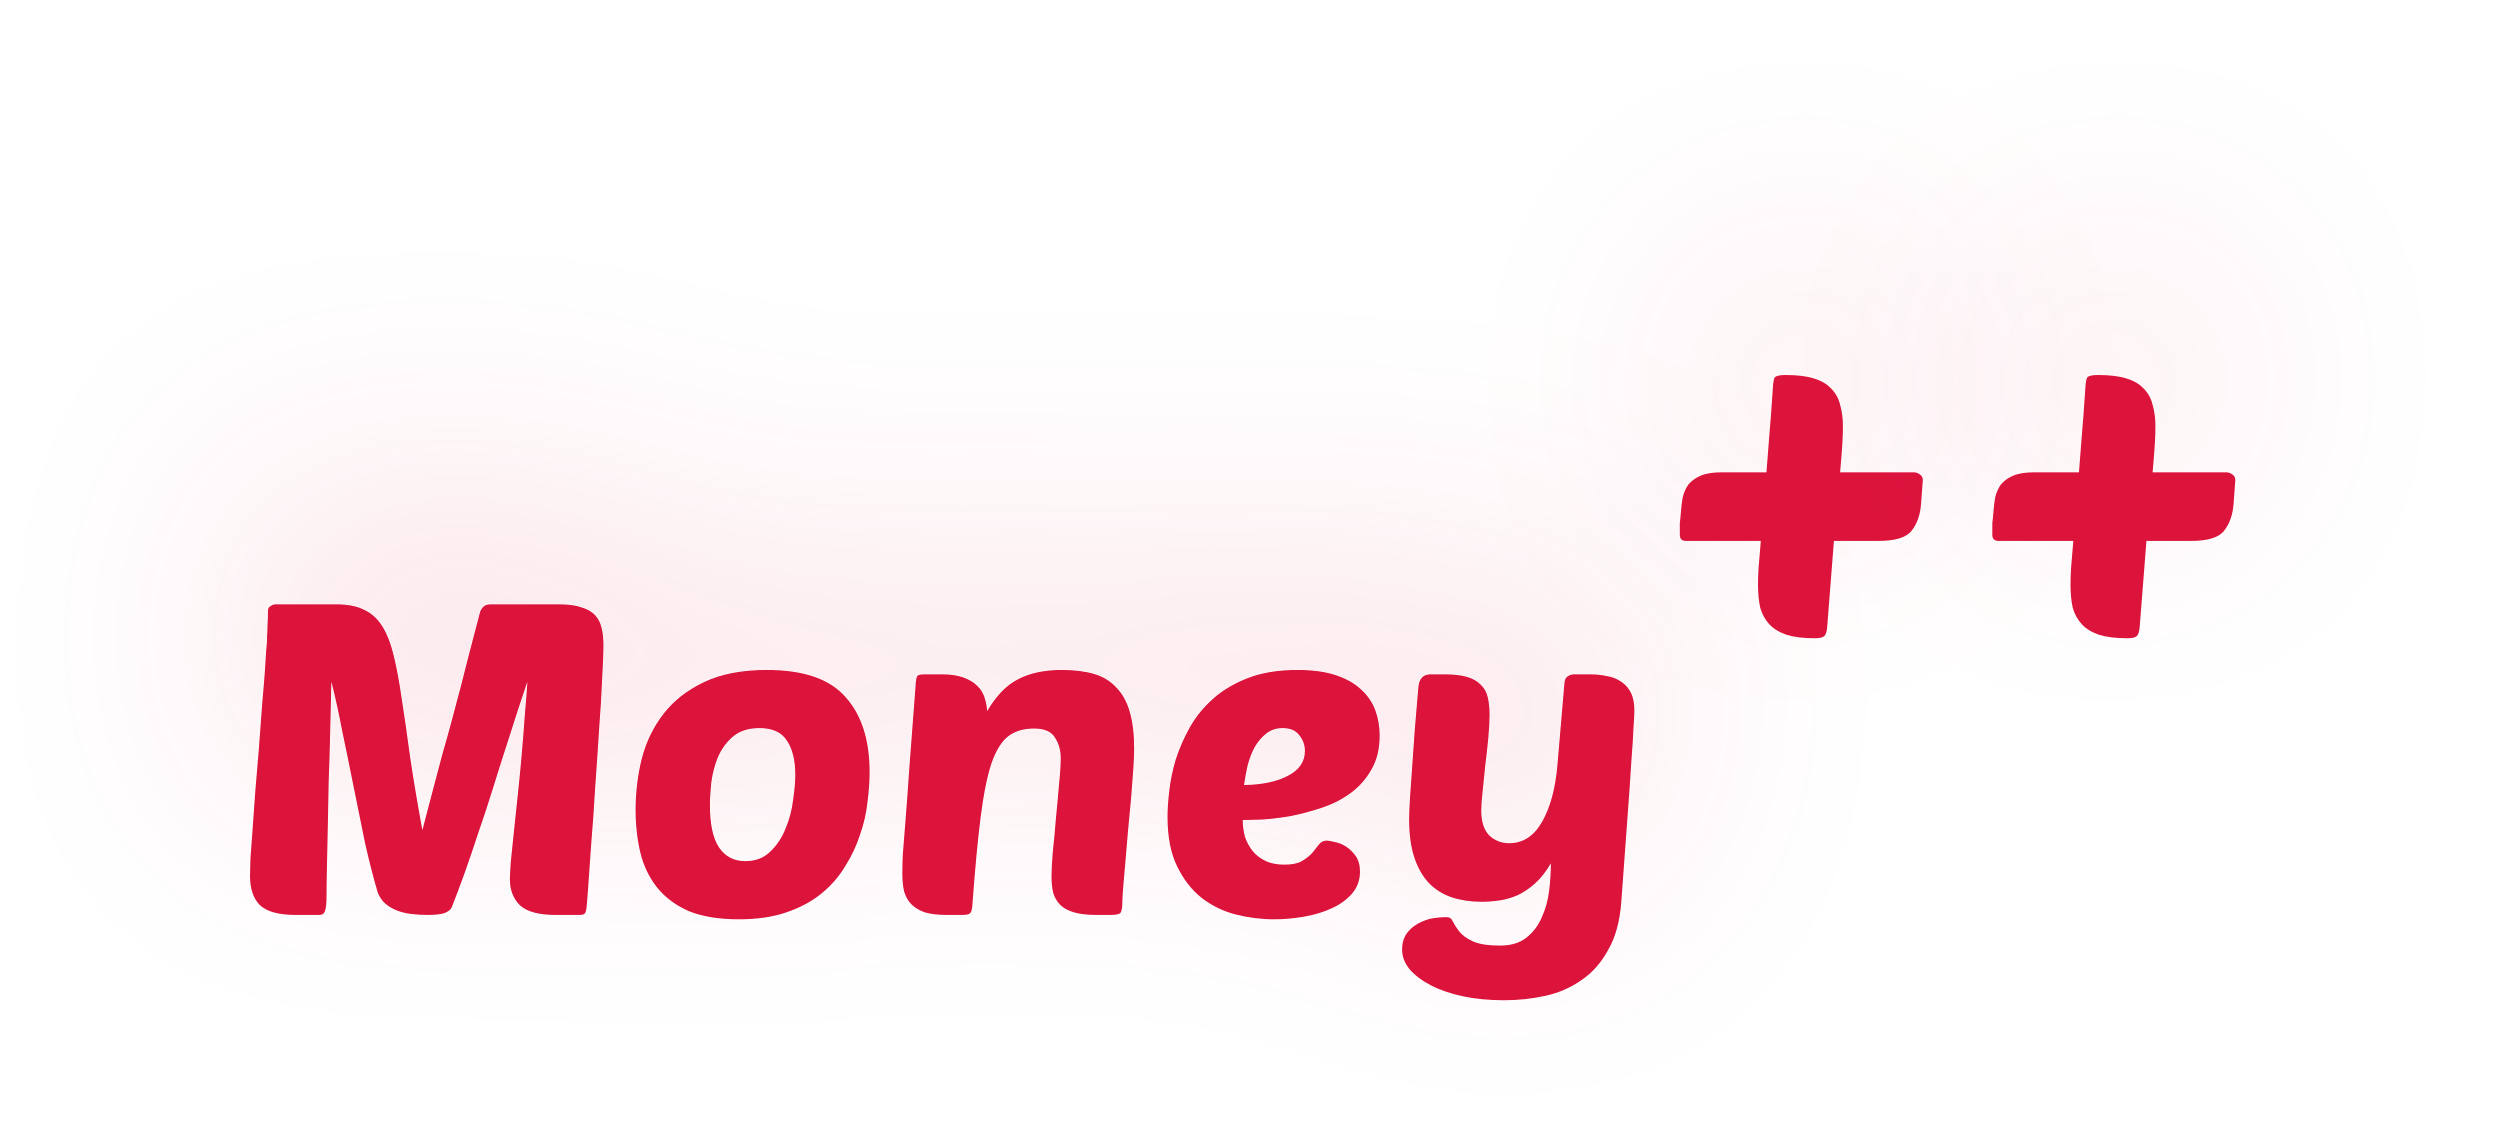
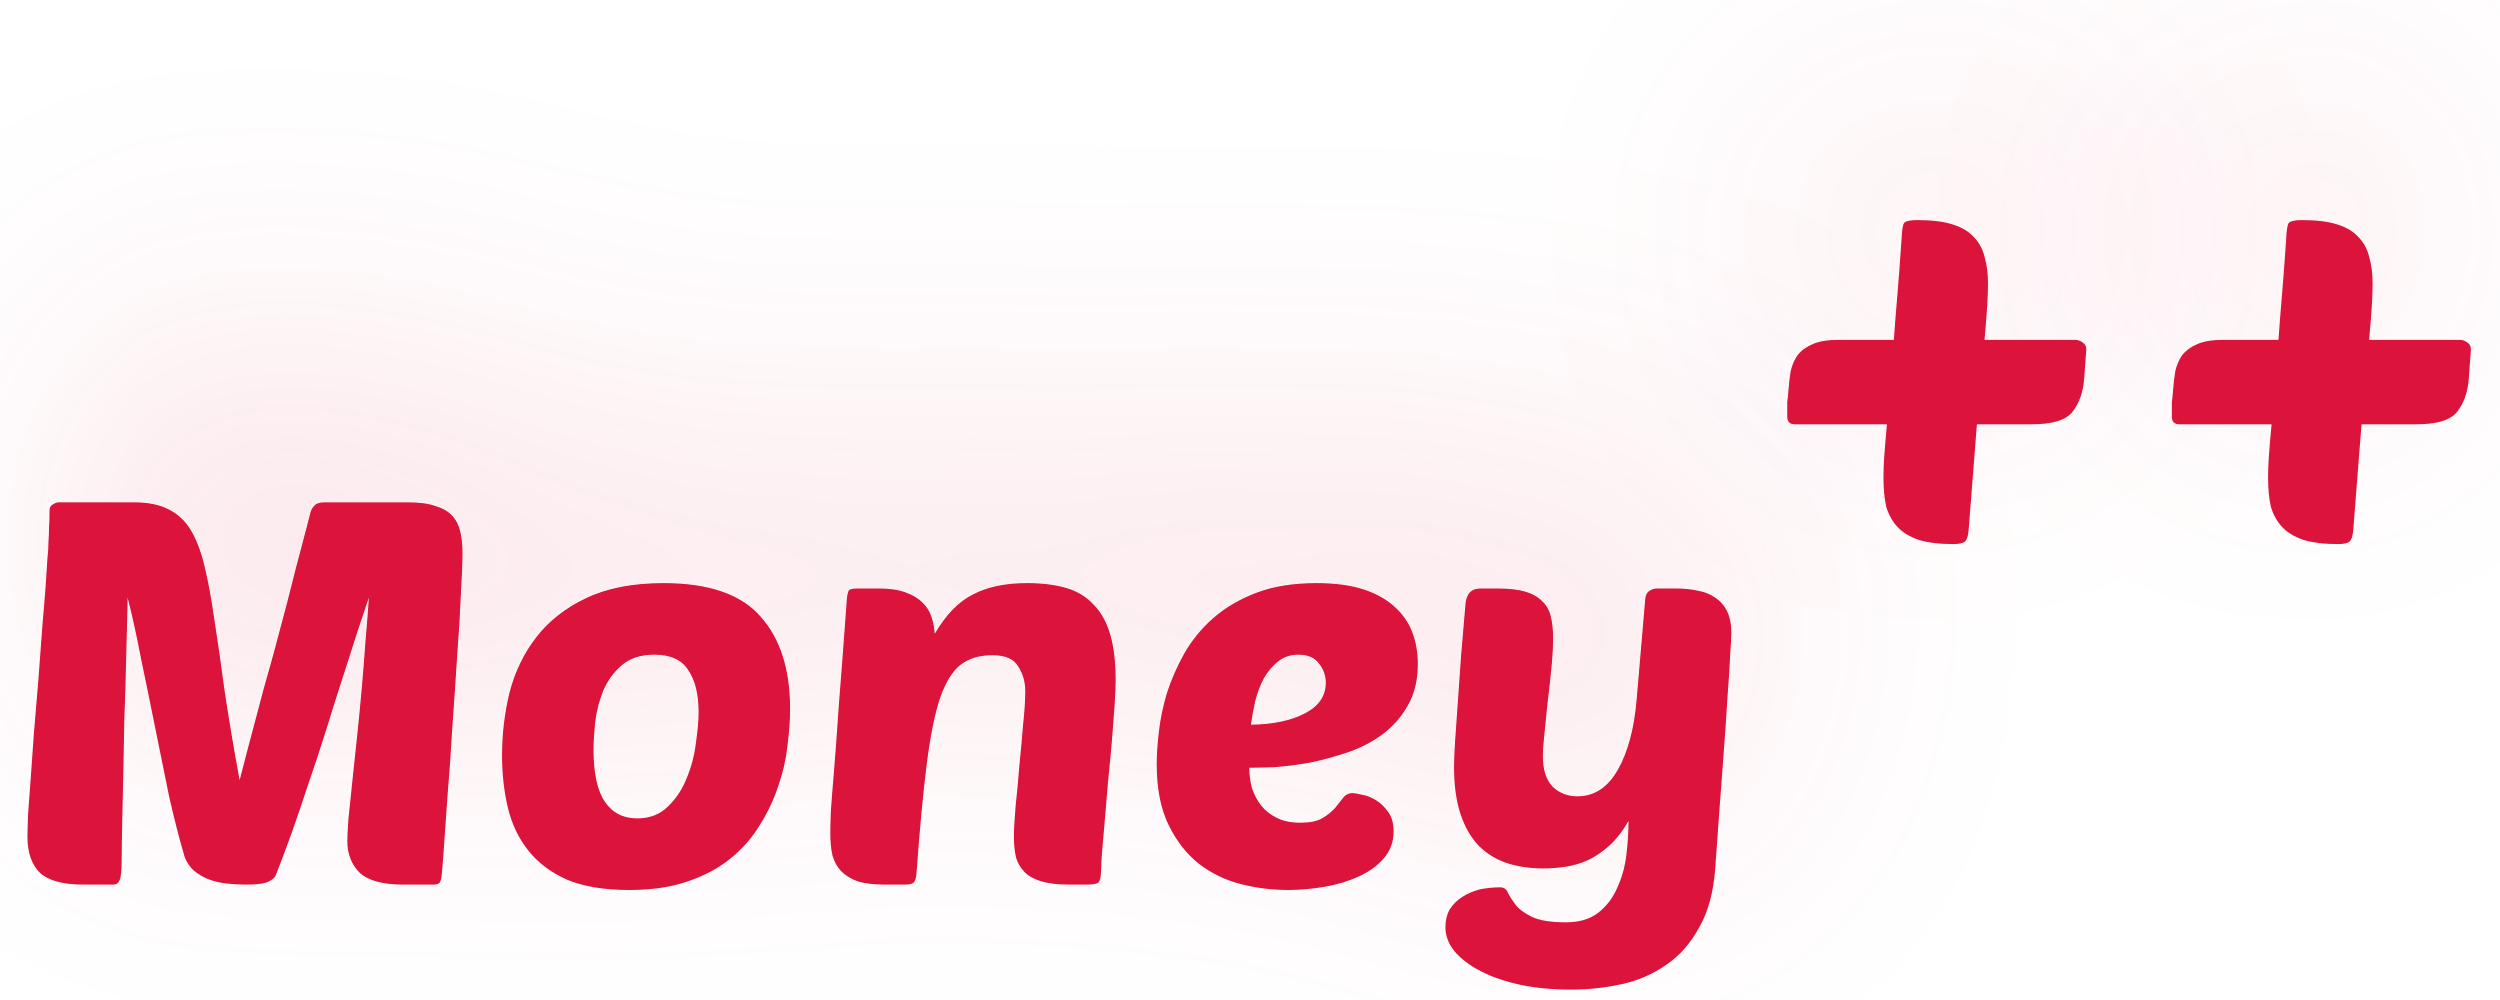
- <svg xmlns="http://www.w3.org/2000/svg" width="80" height="36" viewBox="0 0 80 36" fill="none">
-   <g filter="url(#filter0_d_9_207)">
-     <path d="M16.876 21.816C16.801 22.04 16.703 22.334 16.582 22.698C16.47 23.053 16.344 23.445 16.204 23.874C16.064 24.303 15.919 24.761 15.77 25.246C15.621 25.722 15.467 26.189 15.308 26.646C15.159 27.103 15.009 27.542 14.86 27.962C14.711 28.373 14.575 28.732 14.454 29.04C14.417 29.115 14.337 29.175 14.216 29.222C14.104 29.259 13.922 29.278 13.67 29.278C13.511 29.278 13.348 29.269 13.18 29.25C13.012 29.231 12.853 29.194 12.704 29.138C12.564 29.082 12.438 29.007 12.326 28.914C12.223 28.821 12.144 28.704 12.088 28.564C11.948 28.088 11.813 27.561 11.682 26.982C11.561 26.394 11.439 25.797 11.318 25.19C11.197 24.583 11.075 23.991 10.954 23.412C10.842 22.824 10.725 22.292 10.604 21.816C10.604 21.947 10.599 22.171 10.59 22.488C10.581 22.805 10.571 23.174 10.562 23.594C10.553 24.014 10.539 24.467 10.52 24.952C10.511 25.437 10.501 25.913 10.492 26.38C10.483 26.837 10.473 27.267 10.464 27.668C10.455 28.06 10.45 28.382 10.45 28.634C10.45 28.914 10.431 29.091 10.394 29.166C10.366 29.241 10.31 29.278 10.226 29.278H9.456C8.924 29.278 8.546 29.175 8.322 28.97C8.107 28.755 8 28.443 8 28.032C8 27.92 8.005 27.733 8.014 27.472C8.033 27.201 8.056 26.884 8.084 26.52C8.112 26.156 8.14 25.759 8.168 25.33C8.205 24.891 8.243 24.448 8.28 24C8.327 23.393 8.364 22.889 8.392 22.488C8.429 22.077 8.457 21.737 8.476 21.466C8.495 21.195 8.509 20.976 8.518 20.808C8.537 20.64 8.546 20.491 8.546 20.36C8.555 20.229 8.56 20.108 8.56 19.996C8.569 19.875 8.574 19.725 8.574 19.548C8.574 19.473 8.602 19.422 8.658 19.394C8.714 19.357 8.765 19.338 8.812 19.338H10.772C11.136 19.338 11.435 19.399 11.668 19.52C11.901 19.632 12.093 19.809 12.242 20.052C12.391 20.295 12.513 20.612 12.606 21.004C12.699 21.387 12.783 21.844 12.858 22.376C12.942 22.908 13.031 23.524 13.124 24.224C13.227 24.915 13.357 25.694 13.516 26.562C13.665 25.983 13.791 25.503 13.894 25.12C13.997 24.737 14.081 24.42 14.146 24.168C14.221 23.907 14.281 23.692 14.328 23.524C14.375 23.356 14.417 23.202 14.454 23.062C14.491 22.913 14.533 22.754 14.58 22.586C14.627 22.418 14.683 22.208 14.748 21.956C14.813 21.704 14.893 21.391 14.986 21.018C15.089 20.635 15.215 20.155 15.364 19.576C15.383 19.52 15.415 19.469 15.462 19.422C15.509 19.366 15.593 19.338 15.714 19.338H17.898C18.197 19.338 18.435 19.371 18.612 19.436C18.799 19.492 18.943 19.576 19.046 19.688C19.149 19.8 19.219 19.94 19.256 20.108C19.293 20.267 19.312 20.453 19.312 20.668C19.312 20.883 19.298 21.233 19.27 21.718C19.251 22.194 19.219 22.735 19.172 23.342C19.135 23.939 19.093 24.56 19.046 25.204C19.009 25.848 18.967 26.445 18.92 26.996C18.883 27.547 18.85 28.013 18.822 28.396C18.794 28.779 18.775 29.003 18.766 29.068C18.757 29.143 18.738 29.199 18.71 29.236C18.682 29.264 18.626 29.278 18.542 29.278H17.772C17.24 29.278 16.862 29.175 16.638 28.97C16.423 28.755 16.316 28.48 16.316 28.144C16.316 28.041 16.325 27.855 16.344 27.584C16.372 27.313 16.405 26.996 16.442 26.632C16.479 26.268 16.521 25.871 16.568 25.442C16.615 25.003 16.657 24.569 16.694 24.14C16.731 23.711 16.764 23.295 16.792 22.894C16.829 22.483 16.857 22.124 16.876 21.816ZM23.642 29.418C22.998 29.418 22.462 29.329 22.032 29.152C21.613 28.965 21.276 28.713 21.024 28.396C20.773 28.079 20.595 27.71 20.492 27.29C20.39 26.861 20.338 26.403 20.338 25.918C20.338 25.358 20.404 24.812 20.535 24.28C20.674 23.739 20.908 23.258 21.235 22.838C21.561 22.418 21.991 22.082 22.523 21.83C23.064 21.569 23.736 21.438 24.538 21.438C25.715 21.438 26.555 21.727 27.058 22.306C27.572 22.875 27.828 23.678 27.828 24.714C27.828 25.003 27.805 25.325 27.759 25.68C27.721 26.025 27.642 26.371 27.52 26.716C27.409 27.061 27.25 27.397 27.044 27.724C26.849 28.051 26.596 28.34 26.288 28.592C25.98 28.844 25.607 29.045 25.169 29.194C24.739 29.343 24.23 29.418 23.642 29.418ZM24.3 23.3C23.946 23.3 23.661 23.393 23.447 23.58C23.241 23.757 23.082 23.977 22.971 24.238C22.868 24.49 22.798 24.761 22.761 25.05C22.733 25.33 22.718 25.568 22.718 25.764C22.718 26.38 22.817 26.833 23.012 27.122C23.209 27.411 23.488 27.556 23.852 27.556C24.179 27.556 24.445 27.453 24.651 27.248C24.865 27.043 25.029 26.795 25.14 26.506C25.262 26.217 25.341 25.913 25.378 25.596C25.425 25.279 25.448 25.013 25.448 24.798C25.448 24.331 25.36 23.967 25.183 23.706C25.015 23.435 24.721 23.3 24.3 23.3ZM33.648 28.046C33.648 27.841 33.662 27.575 33.69 27.248C33.727 26.912 33.76 26.562 33.788 26.198C33.825 25.825 33.858 25.465 33.886 25.12C33.923 24.775 33.942 24.485 33.942 24.252C33.942 24.009 33.881 23.795 33.76 23.608C33.648 23.412 33.424 23.314 33.088 23.314C32.761 23.314 32.49 23.393 32.276 23.552C32.061 23.711 31.879 24 31.73 24.42C31.59 24.84 31.473 25.419 31.38 26.156C31.286 26.893 31.198 27.841 31.114 28.998C31.104 29.11 31.081 29.185 31.044 29.222C31.006 29.259 30.927 29.278 30.806 29.278H30.302C30.012 29.278 29.774 29.25 29.588 29.194C29.41 29.129 29.266 29.04 29.154 28.928C29.051 28.816 28.976 28.681 28.93 28.522C28.892 28.354 28.874 28.163 28.874 27.948C28.874 27.808 28.878 27.612 28.888 27.36C28.906 27.099 28.934 26.744 28.972 26.296C29.009 25.839 29.051 25.265 29.098 24.574C29.154 23.874 29.219 23.011 29.294 21.984C29.303 21.779 29.326 21.657 29.364 21.62C29.392 21.592 29.466 21.578 29.588 21.578H30.134C30.414 21.578 30.642 21.611 30.82 21.676C31.006 21.741 31.156 21.83 31.268 21.942C31.38 22.045 31.459 22.171 31.506 22.32C31.552 22.46 31.58 22.605 31.59 22.754C31.879 22.259 32.21 21.919 32.584 21.732C32.957 21.536 33.424 21.438 33.984 21.438C34.376 21.438 34.716 21.48 35.006 21.564C35.295 21.648 35.533 21.793 35.72 21.998C35.916 22.194 36.06 22.455 36.154 22.782C36.247 23.099 36.294 23.496 36.294 23.972C36.294 24.121 36.284 24.336 36.266 24.616C36.247 24.896 36.224 25.204 36.196 25.54C36.168 25.867 36.135 26.212 36.098 26.576C36.07 26.931 36.042 27.262 36.014 27.57C35.986 27.878 35.962 28.149 35.944 28.382C35.925 28.615 35.916 28.769 35.916 28.844C35.916 29.049 35.892 29.175 35.846 29.222C35.799 29.259 35.696 29.278 35.538 29.278H35.09C34.791 29.278 34.548 29.25 34.362 29.194C34.175 29.138 34.03 29.059 33.928 28.956C33.825 28.853 33.75 28.727 33.704 28.578C33.666 28.419 33.648 28.242 33.648 28.046ZM40.776 29.418C40.365 29.418 39.954 29.367 39.544 29.264C39.142 29.161 38.778 28.984 38.452 28.732C38.134 28.48 37.873 28.144 37.668 27.724C37.462 27.304 37.36 26.777 37.36 26.142C37.36 25.909 37.378 25.629 37.416 25.302C37.453 24.975 37.523 24.639 37.626 24.294C37.738 23.949 37.887 23.608 38.074 23.272C38.27 22.927 38.522 22.619 38.83 22.348C39.138 22.077 39.511 21.858 39.95 21.69C40.388 21.522 40.911 21.438 41.518 21.438C42.003 21.438 42.414 21.494 42.75 21.606C43.086 21.718 43.356 21.872 43.562 22.068C43.767 22.255 43.916 22.474 44.01 22.726C44.103 22.978 44.15 23.249 44.15 23.538C44.15 23.967 44.061 24.331 43.884 24.63C43.716 24.929 43.492 25.181 43.212 25.386C42.941 25.582 42.638 25.736 42.302 25.848C41.966 25.96 41.634 26.049 41.308 26.114C40.981 26.17 40.678 26.207 40.398 26.226C40.127 26.235 39.917 26.24 39.768 26.24C39.768 26.417 39.791 26.595 39.838 26.772C39.894 26.94 39.973 27.089 40.076 27.22C40.178 27.351 40.314 27.458 40.482 27.542C40.65 27.626 40.855 27.668 41.098 27.668C41.34 27.668 41.527 27.631 41.658 27.556C41.798 27.472 41.91 27.383 41.994 27.29C42.078 27.187 42.148 27.099 42.204 27.024C42.269 26.94 42.353 26.898 42.456 26.898C42.502 26.898 42.582 26.912 42.694 26.94C42.815 26.959 42.936 27.005 43.058 27.08C43.179 27.155 43.286 27.257 43.38 27.388C43.473 27.519 43.52 27.687 43.52 27.892C43.52 28.163 43.436 28.396 43.268 28.592C43.1 28.788 42.88 28.947 42.61 29.068C42.348 29.189 42.054 29.278 41.728 29.334C41.401 29.39 41.084 29.418 40.776 29.418ZM41.042 23.3C40.836 23.3 40.659 23.361 40.51 23.482C40.37 23.594 40.248 23.739 40.146 23.916C40.052 24.093 39.978 24.289 39.922 24.504C39.875 24.719 39.838 24.924 39.81 25.12C40.388 25.111 40.855 25.013 41.21 24.826C41.574 24.639 41.756 24.373 41.756 24.028C41.756 23.841 41.695 23.673 41.574 23.524C41.462 23.375 41.284 23.3 41.042 23.3ZM47.667 22.866C47.667 23.081 47.653 23.337 47.625 23.636C47.597 23.925 47.564 24.219 47.527 24.518C47.499 24.807 47.471 25.083 47.443 25.344C47.415 25.596 47.401 25.792 47.401 25.932C47.401 26.287 47.485 26.553 47.653 26.73C47.83 26.898 48.045 26.982 48.297 26.982C48.736 26.982 49.086 26.753 49.347 26.296C49.608 25.839 49.772 25.232 49.837 24.476L50.061 21.858C50.07 21.755 50.103 21.685 50.159 21.648C50.224 21.601 50.294 21.578 50.369 21.578H50.873C51.069 21.578 51.251 21.597 51.419 21.634C51.596 21.662 51.75 21.723 51.881 21.816C52.011 21.9 52.114 22.017 52.189 22.166C52.264 22.315 52.301 22.507 52.301 22.74C52.301 22.833 52.291 23.011 52.273 23.272C52.264 23.524 52.24 23.893 52.203 24.378C52.175 24.854 52.133 25.461 52.077 26.198C52.021 26.926 51.956 27.817 51.881 28.872C51.834 29.488 51.694 29.997 51.461 30.398C51.237 30.809 50.952 31.131 50.607 31.364C50.261 31.607 49.874 31.775 49.445 31.868C49.016 31.961 48.577 32.008 48.129 32.008C47.653 32.008 47.214 31.966 46.813 31.882C46.421 31.798 46.08 31.681 45.791 31.532C45.502 31.383 45.273 31.21 45.105 31.014C44.946 30.818 44.867 30.608 44.867 30.384C44.867 30.207 44.904 30.053 44.979 29.922C45.063 29.791 45.17 29.684 45.301 29.6C45.431 29.516 45.581 29.451 45.749 29.404C45.926 29.367 46.108 29.348 46.295 29.348C46.388 29.348 46.453 29.395 46.491 29.488C46.538 29.581 46.603 29.684 46.687 29.796C46.78 29.917 46.925 30.025 47.121 30.118C47.317 30.211 47.611 30.258 48.003 30.258C48.348 30.258 48.628 30.174 48.843 30.006C49.057 29.838 49.221 29.623 49.333 29.362C49.454 29.101 49.533 28.816 49.571 28.508C49.608 28.2 49.627 27.906 49.627 27.626C49.477 27.887 49.309 28.102 49.123 28.27C48.946 28.429 48.759 28.555 48.563 28.648C48.367 28.732 48.171 28.788 47.975 28.816C47.779 28.844 47.592 28.858 47.415 28.858C47.069 28.858 46.752 28.811 46.463 28.718C46.183 28.625 45.94 28.475 45.735 28.27C45.529 28.055 45.371 27.78 45.259 27.444C45.147 27.108 45.091 26.702 45.091 26.226C45.091 26.049 45.1 25.815 45.119 25.526C45.138 25.227 45.161 24.896 45.189 24.532C45.217 24.159 45.245 23.757 45.273 23.328C45.31 22.899 45.347 22.46 45.385 22.012C45.404 21.723 45.534 21.578 45.777 21.578H46.225C46.523 21.578 46.766 21.606 46.953 21.662C47.139 21.718 47.284 21.802 47.387 21.914C47.499 22.017 47.574 22.152 47.611 22.32C47.648 22.479 47.667 22.661 47.667 22.866Z" fill="#DC143C" />
+ <svg xmlns="http://www.w3.org/2000/svg" width="65" height="26" viewBox="0 0 65 26" fill="none">
+   <g filter="url(#filter0_d_2090_47)">
+     <path d="M9.59 15.538C9.515 15.762 9.417 16.056 9.296 16.42C9.184 16.775 9.058 17.167 8.918 17.596C8.778 18.025 8.633 18.483 8.484 18.968C8.335 19.444 8.181 19.911 8.022 20.368C7.873 20.825 7.723 21.264 7.574 21.684C7.425 22.095 7.289 22.454 7.168 22.762C7.131 22.837 7.051 22.897 6.93 22.944C6.818 22.981 6.636 23 6.384 23C6.225 23 6.062 22.991 5.894 22.972C5.726 22.953 5.567 22.916 5.418 22.86C5.278 22.804 5.152 22.729 5.04 22.636C4.937 22.543 4.858 22.426 4.802 22.286C4.662 21.81 4.527 21.283 4.396 20.704C4.275 20.116 4.153 19.519 4.032 18.912C3.911 18.305 3.789 17.713 3.668 17.134C3.556 16.546 3.439 16.014 3.318 15.538C3.318 15.669 3.313 15.893 3.304 16.21C3.295 16.527 3.285 16.896 3.276 17.316C3.267 17.736 3.253 18.189 3.234 18.674C3.225 19.159 3.215 19.635 3.206 20.102C3.197 20.559 3.187 20.989 3.178 21.39C3.169 21.782 3.164 22.104 3.164 22.356C3.164 22.636 3.145 22.813 3.108 22.888C3.08 22.963 3.024 23 2.94 23H2.17C1.638 23 1.26 22.897 1.036 22.692C0.821 22.477 0.714 22.165 0.714 21.754C0.714 21.642 0.719 21.455 0.728 21.194C0.747 20.923 0.77 20.606 0.798 20.242C0.826 19.878 0.854 19.481 0.882 19.052C0.919 18.613 0.957 18.17 0.994 17.722C1.041 17.115 1.078 16.611 1.106 16.21C1.143 15.799 1.171 15.459 1.19 15.188C1.209 14.917 1.223 14.698 1.232 14.53C1.251 14.362 1.26 14.213 1.26 14.082C1.269 13.951 1.274 13.83 1.274 13.718C1.283 13.597 1.288 13.447 1.288 13.27C1.288 13.195 1.316 13.144 1.372 13.116C1.428 13.079 1.479 13.06 1.526 13.06H3.486C3.85 13.06 4.149 13.121 4.382 13.242C4.615 13.354 4.807 13.531 4.956 13.774C5.105 14.017 5.227 14.334 5.32 14.726C5.413 15.109 5.497 15.566 5.572 16.098C5.656 16.63 5.745 17.246 5.838 17.946C5.941 18.637 6.071 19.416 6.23 20.284C6.379 19.705 6.505 19.225 6.608 18.842C6.711 18.459 6.795 18.142 6.86 17.89C6.935 17.629 6.995 17.414 7.042 17.246C7.089 17.078 7.131 16.924 7.168 16.784C7.205 16.635 7.247 16.476 7.294 16.308C7.341 16.14 7.397 15.93 7.462 15.678C7.527 15.426 7.607 15.113 7.7 14.74C7.803 14.357 7.929 13.877 8.078 13.298C8.097 13.242 8.129 13.191 8.176 13.144C8.223 13.088 8.307 13.06 8.428 13.06H10.612C10.911 13.06 11.149 13.093 11.326 13.158C11.513 13.214 11.657 13.298 11.76 13.41C11.863 13.522 11.933 13.662 11.97 13.83C12.007 13.989 12.026 14.175 12.026 14.39C12.026 14.605 12.012 14.955 11.984 15.44C11.965 15.916 11.933 16.457 11.886 17.064C11.849 17.661 11.807 18.282 11.76 18.926C11.723 19.57 11.681 20.167 11.634 20.718C11.597 21.269 11.564 21.735 11.536 22.118C11.508 22.501 11.489 22.725 11.48 22.79C11.471 22.865 11.452 22.921 11.424 22.958C11.396 22.986 11.34 23 11.256 23H10.486C9.954 23 9.576 22.897 9.352 22.692C9.137 22.477 9.03 22.202 9.03 21.866C9.03 21.763 9.039 21.577 9.058 21.306C9.086 21.035 9.119 20.718 9.156 20.354C9.193 19.99 9.235 19.593 9.282 19.164C9.329 18.725 9.371 18.291 9.408 17.862C9.445 17.433 9.478 17.017 9.506 16.616C9.543 16.205 9.571 15.846 9.59 15.538ZM16.357 23.14C15.713 23.14 15.176 23.051 14.746 22.874C14.326 22.687 13.991 22.435 13.739 22.118C13.486 21.801 13.309 21.432 13.207 21.012C13.104 20.583 13.053 20.125 13.053 19.64C13.053 19.08 13.118 18.534 13.248 18.002C13.389 17.461 13.622 16.98 13.948 16.56C14.275 16.14 14.704 15.804 15.236 15.552C15.778 15.291 16.45 15.16 17.253 15.16C18.428 15.16 19.268 15.449 19.773 16.028C20.286 16.597 20.543 17.4 20.543 18.436C20.543 18.725 20.519 19.047 20.473 19.402C20.435 19.747 20.356 20.093 20.235 20.438C20.122 20.783 19.964 21.119 19.759 21.446C19.562 21.773 19.311 22.062 19.003 22.314C18.695 22.566 18.321 22.767 17.883 22.916C17.453 23.065 16.945 23.14 16.357 23.14ZM17.015 17.022C16.66 17.022 16.375 17.115 16.16 17.302C15.955 17.479 15.796 17.699 15.684 17.96C15.582 18.212 15.512 18.483 15.475 18.772C15.447 19.052 15.432 19.29 15.432 19.486C15.432 20.102 15.53 20.555 15.726 20.844C15.922 21.133 16.203 21.278 16.567 21.278C16.893 21.278 17.159 21.175 17.364 20.97C17.579 20.765 17.742 20.517 17.855 20.228C17.976 19.939 18.055 19.635 18.093 19.318C18.139 19.001 18.163 18.735 18.163 18.52C18.163 18.053 18.074 17.689 17.896 17.428C17.729 17.157 17.434 17.022 17.015 17.022ZM26.362 21.768C26.362 21.563 26.376 21.297 26.404 20.97C26.441 20.634 26.474 20.284 26.502 19.92C26.539 19.547 26.572 19.187 26.6 18.842C26.637 18.497 26.656 18.207 26.656 17.974C26.656 17.731 26.595 17.517 26.474 17.33C26.362 17.134 26.138 17.036 25.802 17.036C25.475 17.036 25.204 17.115 24.99 17.274C24.775 17.433 24.593 17.722 24.444 18.142C24.304 18.562 24.187 19.141 24.094 19.878C24 20.615 23.912 21.563 23.828 22.72C23.818 22.832 23.795 22.907 23.758 22.944C23.72 22.981 23.641 23 23.52 23H23.016C22.726 23 22.488 22.972 22.302 22.916C22.124 22.851 21.98 22.762 21.868 22.65C21.765 22.538 21.69 22.403 21.644 22.244C21.606 22.076 21.588 21.885 21.588 21.67C21.588 21.53 21.592 21.334 21.602 21.082C21.62 20.821 21.648 20.466 21.686 20.018C21.723 19.561 21.765 18.987 21.812 18.296C21.868 17.596 21.933 16.733 22.008 15.706C22.017 15.501 22.04 15.379 22.078 15.342C22.106 15.314 22.18 15.3 22.302 15.3H22.848C23.128 15.3 23.356 15.333 23.534 15.398C23.72 15.463 23.87 15.552 23.982 15.664C24.094 15.767 24.173 15.893 24.22 16.042C24.266 16.182 24.294 16.327 24.304 16.476C24.593 15.981 24.924 15.641 25.298 15.454C25.671 15.258 26.138 15.16 26.698 15.16C27.09 15.16 27.43 15.202 27.72 15.286C28.009 15.37 28.247 15.515 28.434 15.72C28.63 15.916 28.774 16.177 28.868 16.504C28.961 16.821 29.008 17.218 29.008 17.694C29.008 17.843 28.998 18.058 28.98 18.338C28.961 18.618 28.938 18.926 28.91 19.262C28.882 19.589 28.849 19.934 28.812 20.298C28.784 20.653 28.756 20.984 28.728 21.292C28.7 21.6 28.676 21.871 28.658 22.104C28.639 22.337 28.63 22.491 28.63 22.566C28.63 22.771 28.606 22.897 28.56 22.944C28.513 22.981 28.41 23 28.252 23H27.804C27.505 23 27.262 22.972 27.076 22.916C26.889 22.86 26.744 22.781 26.642 22.678C26.539 22.575 26.464 22.449 26.418 22.3C26.38 22.141 26.362 21.964 26.362 21.768ZM33.49 23.14C33.079 23.14 32.668 23.089 32.258 22.986C31.856 22.883 31.492 22.706 31.166 22.454C30.848 22.202 30.587 21.866 30.382 21.446C30.176 21.026 30.074 20.499 30.074 19.864C30.074 19.631 30.092 19.351 30.13 19.024C30.167 18.697 30.237 18.361 30.34 18.016C30.452 17.671 30.601 17.33 30.788 16.994C30.984 16.649 31.236 16.341 31.544 16.07C31.852 15.799 32.225 15.58 32.664 15.412C33.102 15.244 33.625 15.16 34.232 15.16C34.717 15.16 35.128 15.216 35.464 15.328C35.8 15.44 36.07 15.594 36.276 15.79C36.481 15.977 36.63 16.196 36.724 16.448C36.817 16.7 36.864 16.971 36.864 17.26C36.864 17.689 36.775 18.053 36.598 18.352C36.43 18.651 36.206 18.903 35.926 19.108C35.655 19.304 35.352 19.458 35.016 19.57C34.68 19.682 34.348 19.771 34.022 19.836C33.695 19.892 33.392 19.929 33.112 19.948C32.841 19.957 32.631 19.962 32.482 19.962C32.482 20.139 32.505 20.317 32.552 20.494C32.608 20.662 32.687 20.811 32.79 20.942C32.892 21.073 33.028 21.18 33.196 21.264C33.364 21.348 33.569 21.39 33.812 21.39C34.054 21.39 34.241 21.353 34.372 21.278C34.512 21.194 34.624 21.105 34.708 21.012C34.792 20.909 34.862 20.821 34.918 20.746C34.983 20.662 35.067 20.62 35.17 20.62C35.216 20.62 35.296 20.634 35.408 20.662C35.529 20.681 35.65 20.727 35.772 20.802C35.893 20.877 36 20.979 36.094 21.11C36.187 21.241 36.234 21.409 36.234 21.614C36.234 21.885 36.15 22.118 35.982 22.314C35.814 22.51 35.594 22.669 35.324 22.79C35.062 22.911 34.768 23 34.442 23.056C34.115 23.112 33.798 23.14 33.49 23.14ZM33.756 17.022C33.55 17.022 33.373 17.083 33.224 17.204C33.084 17.316 32.962 17.461 32.86 17.638C32.766 17.815 32.692 18.011 32.636 18.226C32.589 18.441 32.552 18.646 32.524 18.842C33.102 18.833 33.569 18.735 33.924 18.548C34.288 18.361 34.47 18.095 34.47 17.75C34.47 17.563 34.409 17.395 34.288 17.246C34.176 17.097 33.998 17.022 33.756 17.022ZM40.381 16.588C40.381 16.803 40.367 17.059 40.339 17.358C40.311 17.647 40.278 17.941 40.241 18.24C40.213 18.529 40.185 18.805 40.157 19.066C40.129 19.318 40.115 19.514 40.115 19.654C40.115 20.009 40.199 20.275 40.367 20.452C40.544 20.62 40.759 20.704 41.011 20.704C41.45 20.704 41.8 20.475 42.061 20.018C42.322 19.561 42.486 18.954 42.551 18.198L42.775 15.58C42.784 15.477 42.817 15.407 42.873 15.37C42.938 15.323 43.008 15.3 43.083 15.3H43.587C43.783 15.3 43.965 15.319 44.133 15.356C44.31 15.384 44.464 15.445 44.595 15.538C44.725 15.622 44.828 15.739 44.903 15.888C44.977 16.037 45.015 16.229 45.015 16.462C45.015 16.555 45.005 16.733 44.987 16.994C44.977 17.246 44.954 17.615 44.917 18.1C44.889 18.576 44.847 19.183 44.791 19.92C44.735 20.648 44.669 21.539 44.595 22.594C44.548 23.21 44.408 23.719 44.175 24.12C43.951 24.531 43.666 24.853 43.321 25.086C42.975 25.329 42.588 25.497 42.159 25.59C41.73 25.683 41.291 25.73 40.843 25.73C40.367 25.73 39.928 25.688 39.527 25.604C39.135 25.52 38.794 25.403 38.505 25.254C38.215 25.105 37.987 24.932 37.819 24.736C37.66 24.54 37.581 24.33 37.581 24.106C37.581 23.929 37.618 23.775 37.693 23.644C37.777 23.513 37.884 23.406 38.015 23.322C38.145 23.238 38.295 23.173 38.463 23.126C38.64 23.089 38.822 23.07 39.009 23.07C39.102 23.07 39.167 23.117 39.205 23.21C39.252 23.303 39.317 23.406 39.401 23.518C39.494 23.639 39.639 23.747 39.835 23.84C40.031 23.933 40.325 23.98 40.717 23.98C41.062 23.98 41.342 23.896 41.557 23.728C41.772 23.56 41.935 23.345 42.047 23.084C42.168 22.823 42.248 22.538 42.285 22.23C42.322 21.922 42.341 21.628 42.341 21.348C42.191 21.609 42.023 21.824 41.837 21.992C41.66 22.151 41.473 22.277 41.277 22.37C41.081 22.454 40.885 22.51 40.689 22.538C40.493 22.566 40.306 22.58 40.129 22.58C39.783 22.58 39.466 22.533 39.177 22.44C38.897 22.347 38.654 22.197 38.449 21.992C38.243 21.777 38.085 21.502 37.973 21.166C37.861 20.83 37.805 20.424 37.805 19.948C37.805 19.771 37.814 19.537 37.833 19.248C37.852 18.949 37.875 18.618 37.903 18.254C37.931 17.881 37.959 17.479 37.987 17.05C38.024 16.621 38.062 16.182 38.099 15.734C38.117 15.445 38.248 15.3 38.491 15.3H38.939C39.237 15.3 39.48 15.328 39.667 15.384C39.853 15.44 39.998 15.524 40.101 15.636C40.213 15.739 40.288 15.874 40.325 16.042C40.362 16.201 40.381 16.383 40.381 16.588Z" fill="#DC143C" />
  </g>
-   <g filter="url(#filter1_d_9_207)">
-     <path d="M58.074 20.424C57.714 20.424 57.414 20.388 57.174 20.316C56.934 20.232 56.748 20.118 56.616 19.974C56.484 19.83 56.388 19.656 56.328 19.452C56.28 19.236 56.256 18.99 56.256 18.714C56.256 18.534 56.262 18.354 56.274 18.174C56.286 17.994 56.31 17.706 56.346 17.31H53.952C53.82 17.31 53.754 17.244 53.754 17.112C53.754 17.088 53.754 17.064 53.754 17.04C53.754 17.016 53.754 16.98 53.754 16.932C53.754 16.884 53.754 16.818 53.754 16.734C53.766 16.65 53.778 16.53 53.79 16.374C53.802 16.218 53.82 16.068 53.844 15.924C53.88 15.768 53.94 15.63 54.024 15.51C54.12 15.39 54.252 15.294 54.42 15.222C54.588 15.15 54.81 15.114 55.086 15.114H56.526C56.55 14.766 56.58 14.382 56.616 13.962C56.652 13.542 56.688 13.062 56.724 12.522C56.736 12.258 56.76 12.108 56.796 12.072C56.844 12.024 56.958 12 57.138 12C57.51 12 57.81 12.036 58.038 12.108C58.278 12.18 58.464 12.288 58.596 12.432C58.74 12.576 58.836 12.75 58.884 12.954C58.944 13.158 58.974 13.386 58.974 13.638C58.974 13.806 58.968 13.992 58.956 14.196C58.944 14.4 58.92 14.706 58.884 15.114H61.242C61.314 15.114 61.38 15.138 61.44 15.186C61.5 15.222 61.53 15.282 61.53 15.366L61.476 16.104C61.452 16.464 61.35 16.758 61.17 16.986C61.002 17.202 60.648 17.31 60.108 17.31H58.686L58.47 20.064C58.458 20.208 58.428 20.304 58.38 20.352C58.332 20.4 58.23 20.424 58.074 20.424Z" fill="#DC143C" />
+   <g filter="url(#filter1_d_2090_47)">
+     <path d="M50.788 14.146C50.428 14.146 50.128 14.11 49.888 14.038C49.648 13.954 49.462 13.84 49.33 13.696C49.198 13.552 49.102 13.378 49.042 13.174C48.994 12.958 48.97 12.712 48.97 12.436C48.97 12.256 48.976 12.076 48.988 11.896C49 11.716 49.024 11.428 49.06 11.032H46.666C46.534 11.032 46.468 10.966 46.468 10.834C46.468 10.81 46.468 10.786 46.468 10.762C46.468 10.738 46.468 10.702 46.468 10.654C46.468 10.606 46.468 10.54 46.468 10.456C46.48 10.372 46.492 10.252 46.504 10.096C46.516 9.94 46.534 9.79 46.558 9.646C46.594 9.49 46.654 9.352 46.738 9.232C46.834 9.112 46.966 9.016 47.134 8.944C47.302 8.872 47.524 8.836 47.8 8.836H49.24C49.264 8.488 49.294 8.104 49.33 7.684C49.366 7.264 49.402 6.784 49.438 6.244C49.45 5.98 49.474 5.83 49.51 5.794C49.558 5.746 49.672 5.722 49.852 5.722C50.224 5.722 50.524 5.758 50.752 5.83C50.992 5.902 51.178 6.01 51.31 6.154C51.454 6.298 51.55 6.472 51.598 6.676C51.658 6.88 51.688 7.108 51.688 7.36C51.688 7.528 51.682 7.714 51.67 7.918C51.658 8.122 51.634 8.428 51.598 8.836H53.956C54.028 8.836 54.094 8.86 54.154 8.908C54.214 8.944 54.244 9.004 54.244 9.088L54.19 9.826C54.166 10.186 54.064 10.48 53.884 10.708C53.716 10.924 53.362 11.032 52.822 11.032H51.4L51.184 13.786C51.172 13.93 51.142 14.026 51.094 14.074C51.046 14.122 50.944 14.146 50.788 14.146Z" fill="#DC143C" />
  </g>
-   <g filter="url(#filter2_d_9_207)">
-     <path d="M68.074 20.424C67.714 20.424 67.414 20.388 67.174 20.316C66.934 20.232 66.748 20.118 66.616 19.974C66.484 19.83 66.388 19.656 66.328 19.452C66.28 19.236 66.256 18.99 66.256 18.714C66.256 18.534 66.262 18.354 66.274 18.174C66.286 17.994 66.31 17.706 66.346 17.31H63.952C63.82 17.31 63.754 17.244 63.754 17.112C63.754 17.088 63.754 17.064 63.754 17.04C63.754 17.016 63.754 16.98 63.754 16.932C63.754 16.884 63.754 16.818 63.754 16.734C63.766 16.65 63.778 16.53 63.79 16.374C63.802 16.218 63.82 16.068 63.844 15.924C63.88 15.768 63.94 15.63 64.024 15.51C64.12 15.39 64.252 15.294 64.42 15.222C64.588 15.15 64.81 15.114 65.086 15.114H66.526C66.55 14.766 66.58 14.382 66.616 13.962C66.652 13.542 66.688 13.062 66.724 12.522C66.736 12.258 66.76 12.108 66.796 12.072C66.844 12.024 66.958 12 67.138 12C67.51 12 67.81 12.036 68.038 12.108C68.278 12.18 68.464 12.288 68.596 12.432C68.74 12.576 68.836 12.75 68.884 12.954C68.944 13.158 68.974 13.386 68.974 13.638C68.974 13.806 68.968 13.992 68.956 14.196C68.944 14.4 68.92 14.706 68.884 15.114H71.242C71.314 15.114 71.38 15.138 71.44 15.186C71.5 15.222 71.53 15.282 71.53 15.366L71.476 16.104C71.452 16.464 71.35 16.758 71.17 16.986C71.002 17.202 70.648 17.31 70.108 17.31H68.686L68.47 20.064C68.458 20.208 68.428 20.304 68.38 20.352C68.332 20.4 68.23 20.424 68.074 20.424Z" fill="#DC143C" />
+   <g filter="url(#filter2_d_2090_47)">
+     <path d="M60.788 14.146C60.428 14.146 60.128 14.11 59.888 14.038C59.648 13.954 59.462 13.84 59.33 13.696C59.198 13.552 59.102 13.378 59.042 13.174C58.994 12.958 58.97 12.712 58.97 12.436C58.97 12.256 58.976 12.076 58.988 11.896C59 11.716 59.024 11.428 59.06 11.032H56.666C56.534 11.032 56.468 10.966 56.468 10.834C56.468 10.81 56.468 10.786 56.468 10.762C56.468 10.738 56.468 10.702 56.468 10.654C56.468 10.606 56.468 10.54 56.468 10.456C56.48 10.372 56.492 10.252 56.504 10.096C56.516 9.94 56.534 9.79 56.558 9.646C56.594 9.49 56.654 9.352 56.738 9.232C56.834 9.112 56.966 9.016 57.134 8.944C57.302 8.872 57.524 8.836 57.8 8.836H59.24C59.264 8.488 59.294 8.104 59.33 7.684C59.366 7.264 59.402 6.784 59.438 6.244C59.45 5.98 59.474 5.83 59.51 5.794C59.558 5.746 59.672 5.722 59.852 5.722C60.224 5.722 60.524 5.758 60.752 5.83C60.992 5.902 61.178 6.01 61.31 6.154C61.454 6.298 61.55 6.472 61.598 6.676C61.658 6.88 61.688 7.108 61.688 7.36C61.688 7.528 61.682 7.714 61.67 7.918C61.658 8.122 61.634 8.428 61.598 8.836H63.956C64.028 8.836 64.094 8.86 64.154 8.908C64.214 8.944 64.244 9.004 64.244 9.088L64.19 9.826C64.166 10.186 64.064 10.48 63.884 10.708C63.716 10.924 63.362 11.032 62.822 11.032H61.4L61.184 13.786C61.172 13.93 61.142 14.026 61.094 14.074C61.046 14.122 60.944 14.146 60.788 14.146Z" fill="#DC143C" />
  </g>
  <defs>
-     <filter id="filter0_d_9_207" x="0" y="7.338" width="60.301" height="28.67" filterUnits="userSpaceOnUse" color-interpolation-filters="sRGB">
+     <filter id="filter0_d_2090_47" x="-7.286" y="1.06" width="60.301" height="28.67" filterUnits="userSpaceOnUse" color-interpolation-filters="sRGB">
      <feFlood flood-opacity="0" result="BackgroundImageFix" />
      <feColorMatrix in="SourceAlpha" type="matrix" values="0 0 0 0 0 0 0 0 0 0 0 0 0 0 0 0 0 0 127 0" result="hardAlpha" />
      <feOffset dy="-4" />
      <feGaussianBlur stdDeviation="4" />
      <feComposite in2="hardAlpha" operator="out" />
      <feColorMatrix type="matrix" values="0 0 0 0 0.863 0 0 0 0 0.078 0 0 0 0 0.235 0 0 0 0.16 0" />
-       <feBlend mode="normal" in2="BackgroundImageFix" result="effect1_dropShadow_9_207" />
-       <feBlend mode="normal" in="SourceGraphic" in2="effect1_dropShadow_9_207" result="shape" />
+       <feBlend mode="normal" in2="BackgroundImageFix" result="effect1_dropShadow_2090_47" />
+       <feBlend mode="normal" in="SourceGraphic" in2="effect1_dropShadow_2090_47" result="shape" />
    </filter>
-     <filter id="filter1_d_9_207" x="45.754" y="0" width="23.776" height="24.424" filterUnits="userSpaceOnUse" color-interpolation-filters="sRGB">
+     <filter id="filter1_d_2090_47" x="38.468" y="-6.278" width="23.776" height="24.424" filterUnits="userSpaceOnUse" color-interpolation-filters="sRGB">
      <feFlood flood-opacity="0" result="BackgroundImageFix" />
      <feColorMatrix in="SourceAlpha" type="matrix" values="0 0 0 0 0 0 0 0 0 0 0 0 0 0 0 0 0 0 127 0" result="hardAlpha" />
      <feOffset dy="-4" />
      <feGaussianBlur stdDeviation="4" />
      <feComposite in2="hardAlpha" operator="out" />
      <feColorMatrix type="matrix" values="0 0 0 0 0.863 0 0 0 0 0.078 0 0 0 0 0.235 0 0 0 0.16 0" />
-       <feBlend mode="normal" in2="BackgroundImageFix" result="effect1_dropShadow_9_207" />
-       <feBlend mode="normal" in="SourceGraphic" in2="effect1_dropShadow_9_207" result="shape" />
+       <feBlend mode="normal" in2="BackgroundImageFix" result="effect1_dropShadow_2090_47" />
+       <feBlend mode="normal" in="SourceGraphic" in2="effect1_dropShadow_2090_47" result="shape" />
    </filter>
-     <filter id="filter2_d_9_207" x="55.754" y="0" width="23.776" height="24.424" filterUnits="userSpaceOnUse" color-interpolation-filters="sRGB">
+     <filter id="filter2_d_2090_47" x="48.468" y="-6.278" width="23.776" height="24.424" filterUnits="userSpaceOnUse" color-interpolation-filters="sRGB">
      <feFlood flood-opacity="0" result="BackgroundImageFix" />
      <feColorMatrix in="SourceAlpha" type="matrix" values="0 0 0 0 0 0 0 0 0 0 0 0 0 0 0 0 0 0 127 0" result="hardAlpha" />
      <feOffset dy="-4" />
      <feGaussianBlur stdDeviation="4" />
      <feComposite in2="hardAlpha" operator="out" />
      <feColorMatrix type="matrix" values="0 0 0 0 0.863 0 0 0 0 0.078 0 0 0 0 0.235 0 0 0 0.16 0" />
-       <feBlend mode="normal" in2="BackgroundImageFix" result="effect1_dropShadow_9_207" />
-       <feBlend mode="normal" in="SourceGraphic" in2="effect1_dropShadow_9_207" result="shape" />
+       <feBlend mode="normal" in2="BackgroundImageFix" result="effect1_dropShadow_2090_47" />
+       <feBlend mode="normal" in="SourceGraphic" in2="effect1_dropShadow_2090_47" result="shape" />
    </filter>
  </defs>
</svg>
